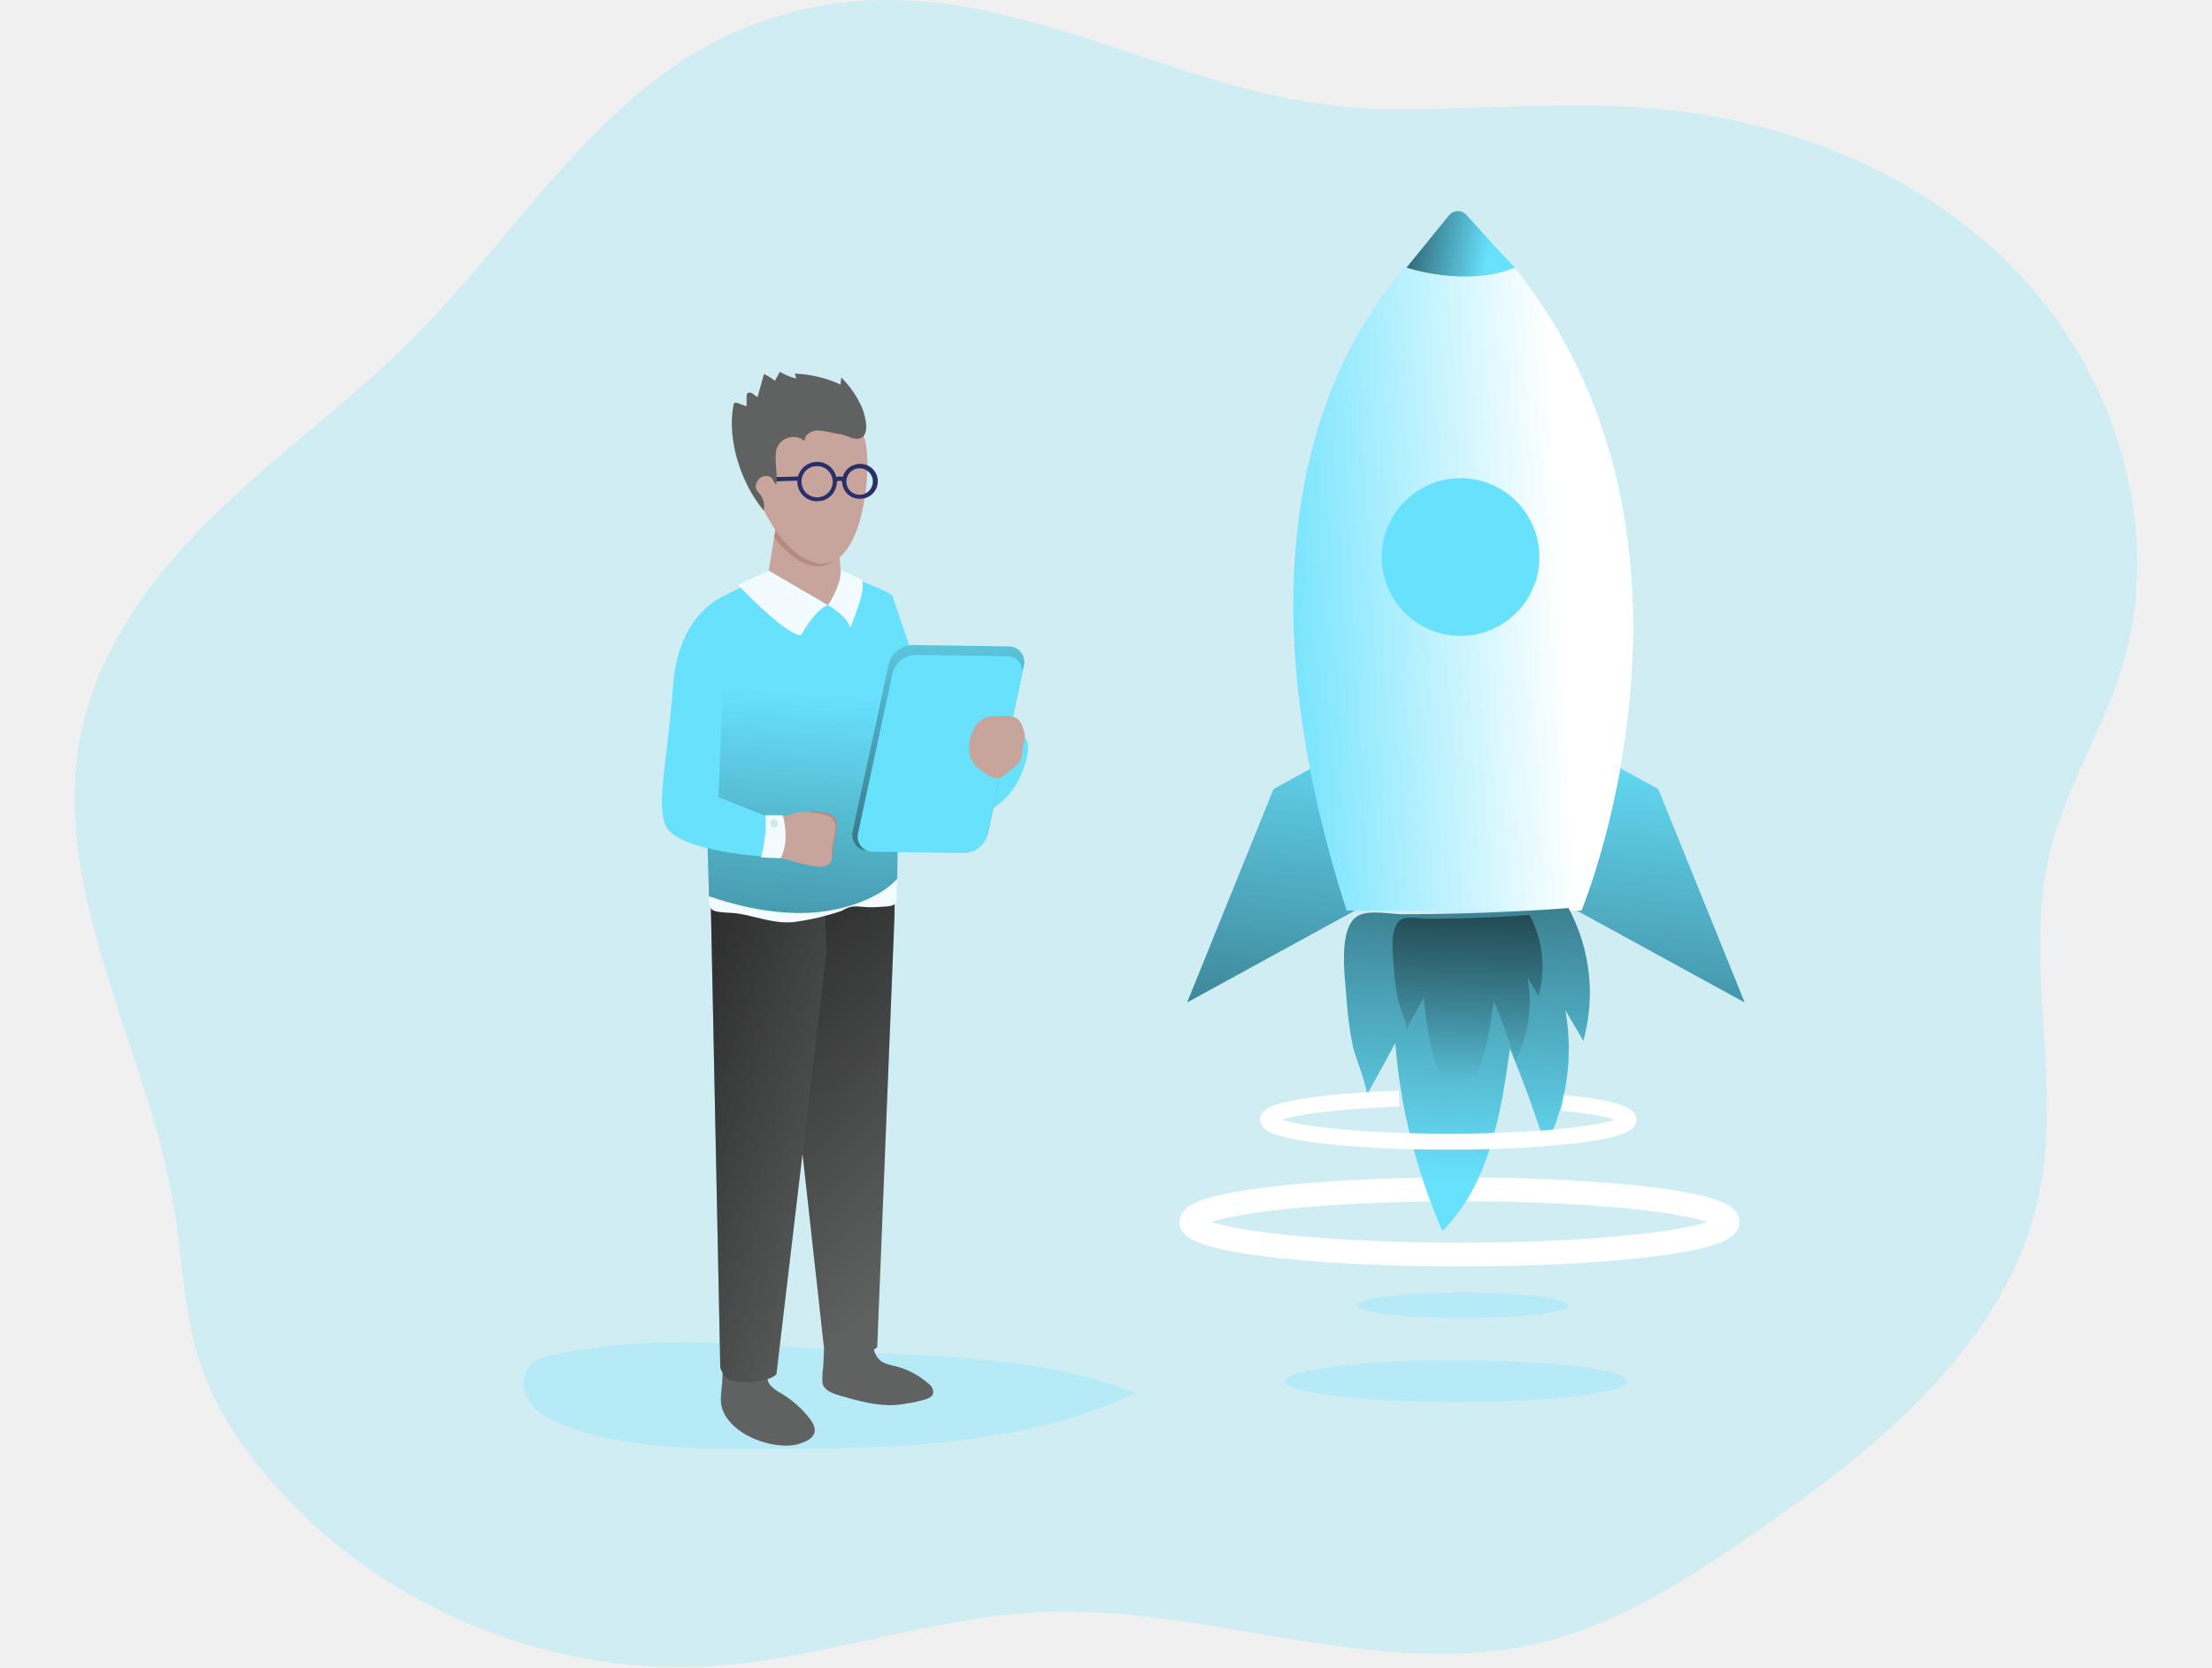
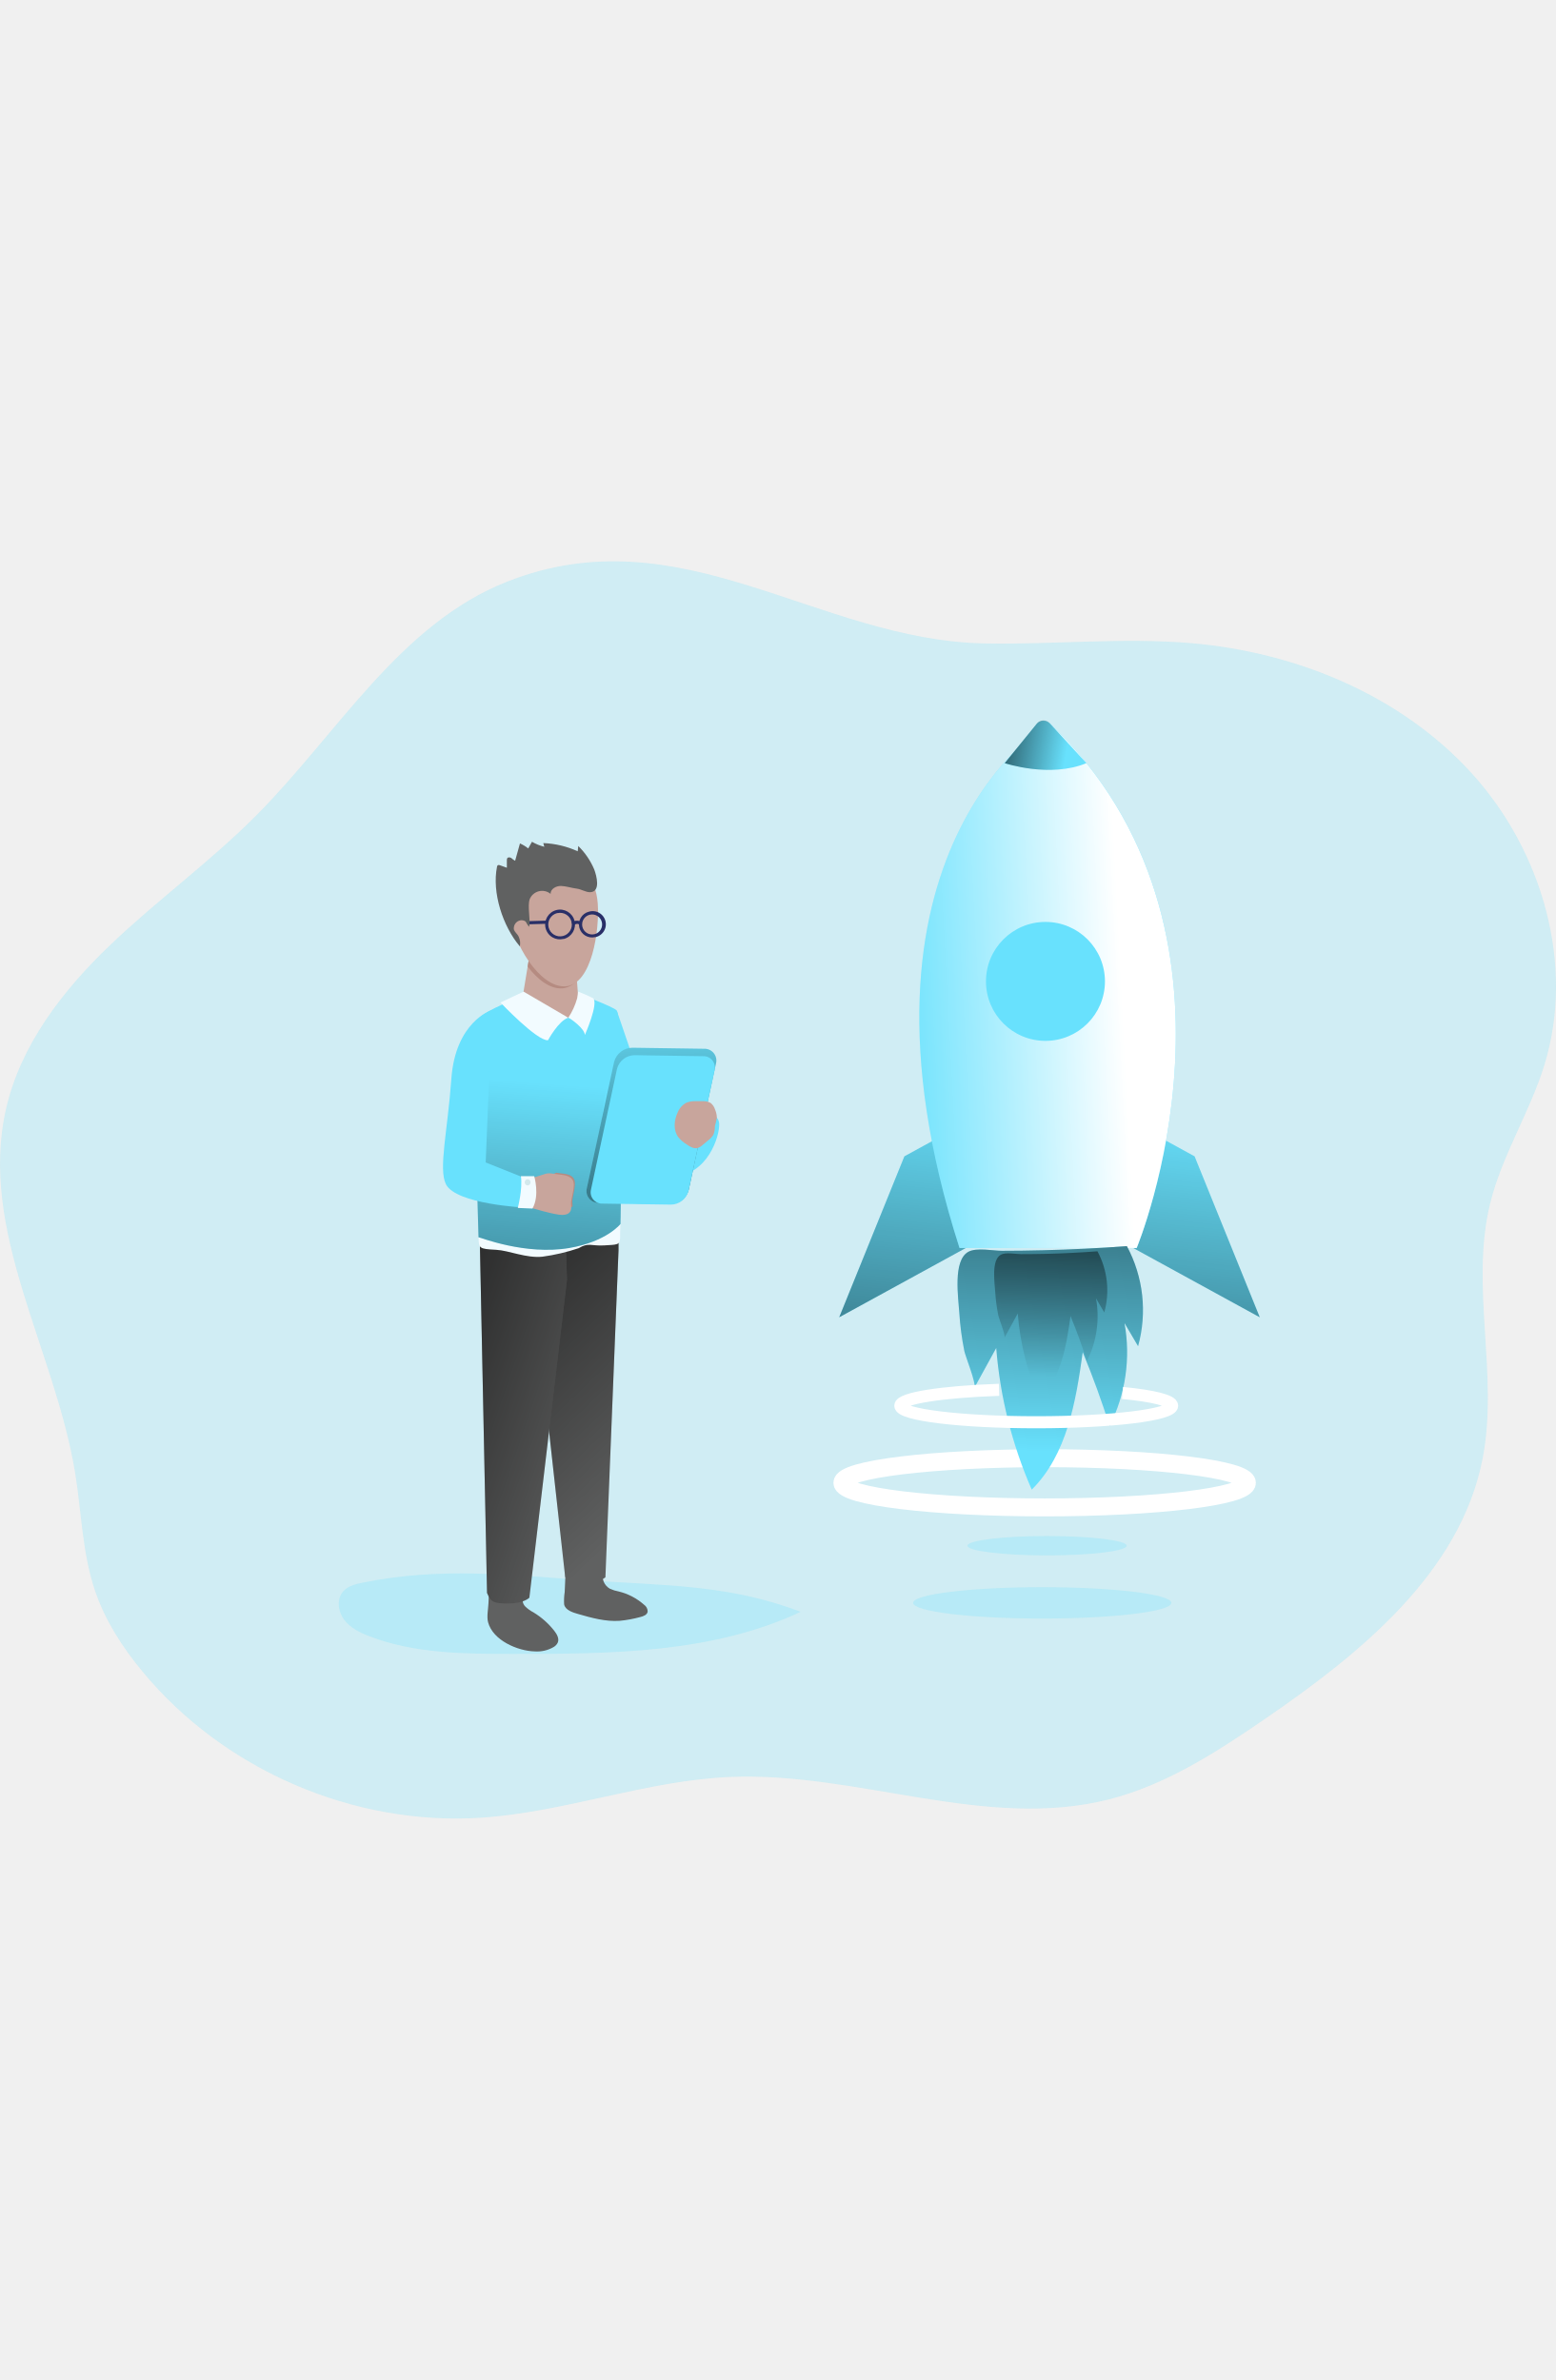
- <svg xmlns="http://www.w3.org/2000/svg" xmlns:xlink="http://www.w3.org/1999/xlink" id="Layer_1" data-name="Layer 1" viewBox="0 0 538.05 434.89" width="406" height="306" class="illustration styles_illustrationTablet__1DWOa">
+ <svg xmlns="http://www.w3.org/2000/svg" xmlns:xlink="http://www.w3.org/1999/xlink" id="Layer_1" data-name="Layer 1" viewBox="0 0 538.05 434.89" width="200" height="306" class="illustration styles_illustrationTablet__1DWOa">
  <defs>
    <linearGradient id="linear-gradient" x1="320.77" y1="182.33" x2="298.92" y2="397.3" gradientUnits="userSpaceOnUse">
      <stop offset="0" stop-color="#010101" stop-opacity="0" />
      <stop offset="0.95" stop-color="#010101" />
    </linearGradient>
    <linearGradient id="linear-gradient-2" x1="417.47" y1="192.15" x2="395.63" y2="407.12" xlink:href="#linear-gradient" />
    <linearGradient id="linear-gradient-3" x1="244.82" y1="339.43" x2="119.45" y2="208.68" xlink:href="#linear-gradient" />
    <linearGradient id="linear-gradient-4" x1="227.2" y1="327.83" x2="99.67" y2="284.24" xlink:href="#linear-gradient" />
    <linearGradient id="linear-gradient-5" x1="204.09" y1="200.01" x2="189.03" y2="393.71" xlink:href="#linear-gradient" />
    <linearGradient id="linear-gradient-6" x1="236.57" y1="168.89" x2="242.31" y2="329.24" xlink:href="#linear-gradient" />
    <linearGradient id="linear-gradient-7" x1="320.61" y1="169.62" x2="404.94" y2="165.25" gradientUnits="userSpaceOnUse">
      <stop offset="0" stop-color="#fff" stop-opacity="0" />
      <stop offset="0.95" stop-color="#fff" />
    </linearGradient>
    <linearGradient id="linear-gradient-8" x1="374.52" y1="327.37" x2="379.77" y2="151.73" xlink:href="#linear-gradient" />
    <linearGradient id="linear-gradient-9" x1="375.31" y1="301.44" x2="378.5" y2="194.31" xlink:href="#linear-gradient" />
    <linearGradient id="linear-gradient-10" x1="381.9" y1="84.53" x2="341.71" y2="77.54" xlink:href="#linear-gradient" />
  </defs>
  <path d="M188.15,26.44C151.29,41.05,129.9,78.59,102,106.79,86,123,67.45,136.38,51,152.12S20,186.72,15,208.92C5.49,251,32,292.1,38.94,334.68c2.21,13.6,2.44,27.63,6.85,40.67,3.49,10.32,9.49,19.65,16.43,28,28.11,34.06,73.1,53.47,117.17,50.55,29.07-1.93,57-12.88,86.15-14.09,43.93-1.83,88.27,18.57,130.88,7.76,19.65-5,37.05-16.25,53.77-27.71,33.18-22.75,67.72-50.65,75.43-90.14,5.66-29-4.42-59.57,2.61-88.26,4.08-16.65,13.67-31.44,18.73-47.82,10.75-34.73-.73-74.24-25.22-101.11s-60.43-41.71-96.65-44.86c-23.75-2.07-47.65.54-71.49.08C295.42,46.69,248.52,2.51,188.15,26.44Z" transform="translate(-12.95 -19.35)" fill="#68e1fd" opacity="0.24" style="isolation: isolate;" />
  <path d="M138.42,372.6c-2.48.5-5.12,1.15-6.79,3-2.35,2.68-1.82,7,.33,9.85s5.5,4.47,8.82,5.74c15.64,6,32.82,6.05,49.56,6.07,33.79,0,68.86-.2,99.46-14.55-24.73-9.55-47.76-9.08-73.5-10.9C189.52,370,165.21,367.12,138.42,372.6Z" transform="translate(-12.95 -19.35)" fill="#68e1fd" opacity="0.24" style="isolation: isolate;" />
  <polygon points="328.63 197.09 312.73 205.8 290.19 261.47 337.91 235.34 328.63 197.09" fill="#68e1fd" />
  <polygon points="397.18 197.09 413.08 205.8 435.62 261.47 387.9 235.34 397.18 197.09" fill="#68e1fd" />
  <polygon points="328.63 197.09 312.73 205.8 290.19 261.47 337.91 235.34 328.63 197.09" fill="url(#linear-gradient)" />
  <polygon points="397.18 197.09 413.08 205.8 435.62 261.47 387.9 235.34 397.18 197.09" fill="url(#linear-gradient-2)" />
  <path d="M221.52,369a5,5,0,0,0,2.36,5.73,13.17,13.17,0,0,0,3.05.94,20.53,20.53,0,0,1,8.7,4.55,2.85,2.85,0,0,1,1.28,2.46c-.23,1.11-1.53,1.58-2.63,1.84a42.55,42.55,0,0,1-7.06,1.29c-4.85.33-9.65-1-14.33-2.35-1.78-.51-4.46-1.28-4.87-3.35a20.44,20.44,0,0,1,.2-4.27l.31-7.2" transform="translate(-12.95 -19.35)" fill="#606161" />
  <path d="M193.89,377.59a3.05,3.05,0,0,0,.68,3.25,11.69,11.69,0,0,0,2.85,2.05,26.81,26.81,0,0,1,7.2,6.39c.92,1.17,1.78,2.7,1.2,4.07a3.56,3.56,0,0,1-1.41,1.52,11.44,11.44,0,0,1-6.6,1.52c-5.81-.15-14.4-3.78-16.08-10.07-.53-1.95.05-4.62.13-6.63l.21-4.85" transform="translate(-12.95 -19.35)" fill="#606161" />
  <path d="M226.82,257.77l-4.52,113a10.69,10.69,0,0,1-6,2.07c-4.17.24-4.92.54-7.92-2.19L195.28,252.14l31.54-.66Z" transform="translate(-12.95 -19.35)" fill="#606161" />
  <path d="M226.82,257.77l-4.52,113a10.69,10.69,0,0,1-6,2.07c-4.17.24-4.92.54-7.92-2.19L195.28,252.14l31.54-.66Z" transform="translate(-12.95 -19.35)" fill="url(#linear-gradient-3)" />
  <path d="M209,267.92l-13,109.9s-1.88,1.93-7,2c-5.81.07-6.34-.72-7.64-3.66L178.79,250.1l29.85,5.09Z" transform="translate(-12.95 -19.35)" fill="#606161" />
  <path d="M209,267.92l-13,109.9s-1.88,1.93-7,2c-5.81.07-6.34-.72-7.64-3.66L178.79,250.1l29.85,5.09Z" transform="translate(-12.95 -19.35)" fill="url(#linear-gradient-4)" />
  <path d="M213.05,256.92a67.38,67.38,0,0,1-12.53,2.94c-5.65.58-11.57-2.15-16-2.38-5.91-.3-6.07-.49-6.07-4.34,0-1.94,49.14-6.59,49.14-6.59s-.23,3.55-.22,6.83c0,2.46-1.05,2.32-5.52,2.58S216.52,254.86,213.05,256.92Z" transform="translate(-12.95 -19.35)" fill="#f2fbff" />
  <path d="M193.66,170.16s-8.24,2.14-14.12,6.42c-3.63,2.64-1.12,76.56-1.12,76.56.36-.06,16.15,6.34,31.42,3.71,13-2.24,17.69-8.34,17.69-8.34s1.17-70.93-1.36-73.84c-1.12-1.3-13.49-5.87-13.49-5.87S207.28,176.92,193.66,170.16Z" transform="translate(-12.95 -19.35)" fill="#68e1fd" />
  <path d="M193.66,170.16s-8.24,2.14-14.12,6.42c-3.63,2.64-1.12,76.56-1.12,76.56.36-.06,16.15,6.34,31.42,3.71,13-2.24,17.69-8.34,17.69-8.34s1.17-70.93-1.36-73.84c-1.12-1.3-13.49-5.87-13.49-5.87S207.28,176.92,193.66,170.16Z" transform="translate(-12.95 -19.35)" fill="url(#linear-gradient-5)" />
  <path d="M196.36,153.74l-2.7,16.42s6,8.84,13.67,7.52,5.74-4.88,5.74-4.88l-1-13.87S205.18,160.14,196.36,153.74Z" transform="translate(-12.95 -19.35)" fill="#c8a59c" />
  <path d="M195.41,159.5l1-5.76c8.82,6.4,13.4,3.68,13.4,3.68l2.13,7.45a7.14,7.14,0,0,1-4.54,2.18C203.12,167.35,198.84,164,195.41,159.5Z" transform="translate(-12.95 -19.35)" fill="#b58b81" />
  <path d="M194,168.18l-8,3.76S198.6,185.26,202.44,185c0,0,3.63-6.74,7-7.8Z" transform="translate(-12.95 -19.35)" fill="#f2fbff" />
  <path d="M212.53,170.47a23.58,23.58,0,0,1-3.06,6.72c.75.29,5.64,3.7,5.72,6,0,0,4.86-11,2.85-12.73a52.4,52.4,0,0,0-5.17-2.29Z" transform="translate(-12.95 -19.35)" fill="#f2fbff" />
  <path d="M182.79,174.63s-12.37,4-13.77,23.75c-1.28,18-4.5,31.07-1.88,36.4,3.41,6.95,27.26,8.1,27.26,8.1a25.38,25.38,0,0,0-.43-10.4l-13.07-5.22S183,177.71,182.79,174.63Z" transform="translate(-12.95 -19.35)" fill="#68e1fd" />
  <path d="M189.45,141.78c.65,9.11,10,25.21,19.1,24.56s11.75-19.5,11.1-28.61-5.76-14.28-14.88-13.63A16.54,16.54,0,0,0,189.45,141.78Z" transform="translate(-12.95 -19.35)" fill="#c8a59c" />
  <path d="M210.9,241.45c-.22-1.74.6-3.41.84-6.37s-1.68-3.73-4.49-4c-.77-.09-1.37-.18-1.88-.26-2.62.63-.53,3.81-.39,6s-.35,5.33.41,6c.32.29,2.73.16,5.52-.2A4.75,4.75,0,0,0,210.9,241.45Z" transform="translate(-12.95 -19.35)" fill="#b58b81" />
  <path d="M212.63,156.93s-.25-.23-2.16-.09a27.94,27.94,0,0,1-6.77-.48c-1.47-.37-2.17-.14-2,1.83s1.71,3.72,5.57,3.93c4.33.23,6.15-1.4,6.49-3.35C214,157.36,213.11,156.89,212.63,156.93Z" transform="translate(-12.95 -19.35)" fill="#c8a59c" />
  <path d="M196,232.79a39.42,39.42,0,0,0,4.79-1.34c2.06-.78,2.71-.32,5.73,0s5.09,1.09,4.83,4.12-1.13,4.73-.9,6.5-.32,3.29-3,3.35S196,242.78,196,242.78" transform="translate(-12.95 -19.35)" fill="#c8a59c" />
  <path d="M193.08,232h4.59s2,6.62-.6,11.21L192,243S193.72,236.56,193.08,232Z" transform="translate(-12.95 -19.35)" fill="#f2fbff" />
  <ellipse cx="182.45" cy="214.79" rx="1.01" ry="1.07" fill="#d2e8ec" />
  <path d="M213.29,146.08h0a4.53,4.53,0,0,1,.49-3.45,4.46,4.46,0,0,1,2.78-2.09,4.55,4.55,0,1,1,2.28,8.8l-.16,0A4.55,4.55,0,0,1,213.29,146.08Zm3.54-4.48a3.46,3.46,0,0,0-2.48,4.21h0a3.46,3.46,0,1,0,2.6-4.24Z" transform="translate(-12.95 -19.35)" fill="#292f67" />
  <path d="M204,149.41a5.14,5.14,0,0,1-2.38-3.16h0a5.16,5.16,0,1,1,6.3,3.71l-.19,0A5.09,5.09,0,0,1,204,149.41Zm1.6-8.39a4.06,4.06,0,0,0-2.92,5,4.07,4.07,0,1,0,3.07-5Z" transform="translate(-12.95 -19.35)" fill="#292f67" />
  <path d="M213.17,145l1.05-.31a1.47,1.47,0,0,0-.88-.93,3.28,3.28,0,0,0-2.74.47l.52,1c1.07-.58,1.59-.52,1.8-.43A.43.43,0,0,1,213.17,145Z" transform="translate(-12.95 -19.35)" fill="#292f67" />
  <polygon points="189.1 125.36 189.06 124.27 182.82 124.45 182.87 125.54 189.1 125.36" fill="#292f67" />
  <path d="M226.17,174.67s6.91,19.26,11.21,34.87,17,.27,17,.27,7-.27,7.26,4-4,18-16.14,18.3-25-15.61-25-15.61Z" transform="translate(-12.95 -19.35)" fill="#68e1fd" />
  <path d="M244.76,241.59l-24.69-.36a4.09,4.09,0,0,1-4.2-5.07l9.43-43.65a6.59,6.59,0,0,1,6.35-4.92l24.69.36a4.08,4.08,0,0,1,4.2,5.07l-9.42,43.65A6.6,6.6,0,0,1,244.76,241.59Z" transform="translate(-12.95 -19.35)" fill="#68e1fd" />
  <path d="M244.76,241.59l-24.69-.36a4.09,4.09,0,0,1-4.2-5.07l9.43-43.65a6.59,6.59,0,0,1,6.35-4.92l24.69.36a4.08,4.08,0,0,1,4.2,5.07l-9.42,43.65A6.6,6.6,0,0,1,244.76,241.59Z" transform="translate(-12.95 -19.35)" fill="url(#linear-gradient-6)" />
  <path d="M244.93,241.85l-23.62-.35a3.92,3.92,0,0,1-4-4.86l9-41.77a6.33,6.33,0,0,1,6.09-4.71l23.63.35a3.91,3.91,0,0,1,4,4.86l-9,41.77A6.33,6.33,0,0,1,244.93,241.85Z" transform="translate(-12.95 -19.35)" fill="#68e1fd" />
  <path d="M260.84,211.82a7.43,7.43,0,0,0-.61-2.81,4.67,4.67,0,0,0-1.52-2.3,5,5,0,0,0-2.64-.64c-.93,0-1.87,0-2.8,0a7.88,7.88,0,0,0-3,.54,6.64,6.64,0,0,0-3,3.39c-1.28,2.73-1.55,6.2.28,8.59a11.93,11.93,0,0,0,2.82,2.42c1.15.79,2.5,1.62,3.85,1.25a4.75,4.75,0,0,0,1.72-1.06l2-1.66a6.57,6.57,0,0,0,1.7-1.87,7.62,7.62,0,0,0,.52-2.95A29.63,29.63,0,0,0,260.84,211.82Z" transform="translate(-12.95 -19.35)" fill="#c8a59c" />
  <path d="M218.43,125.92a24.86,24.86,0,0,0-5.52-8.11l-.19,1.83a31.7,31.7,0,0,0-11.91-2.84l.36,1.28a16.5,16.5,0,0,1-4.27-1.73l-1.29,2.3a13.21,13.21,0,0,0-2.86-1.73l-1.67,6a6.18,6.18,0,0,1-1.3-.93c-.44-.3-1.15-.39-1.43.06a1.29,1.29,0,0,0-.13.7l0,2.58-2.46-.88a.79.79,0,0,0-.67,0,.78.78,0,0,0-.28.55c-1.79,8.94,2,20.57,7.89,27.52a5.28,5.28,0,0,0-.32-3.19c-.49-1.28-2-2-1.74-3.35a2.78,2.78,0,0,1,2.75-2.5c1.91.22,1.2.92,2.56,2.28.48-2.65-.67-7,.16-9.55a4.65,4.65,0,0,1,7.23-1.85c-.06-1.7,1.94-2.79,3.64-2.73s3.63.71,5.43.93c1.53.18,3.1,1.25,4.57,1.23C220.76,133.73,219.24,128.05,218.43,125.92Z" transform="translate(-12.95 -19.35)" fill="#606161" />
  <ellipse cx="362.07" cy="340.48" rx="27.53" ry="3.35" fill="#68e1fd" opacity="0.24" style="isolation: isolate;" />
  <ellipse cx="360.4" cy="360.25" rx="44.65" ry="5.43" fill="#68e1fd" opacity="0.24" style="isolation: isolate;" />
  <ellipse cx="361.23" cy="318.72" rx="69.94" ry="8.51" fill="none" stroke="#fff" stroke-miterlimit="10" stroke-width="6.21" style="isolation: isolate;" />
  <path d="M375.74,75.1s-75.15,44.13-31,181.76H406S451.48,147.34,375.74,75.1Z" transform="translate(-12.95 -19.35)" fill="#68e1fd" />
  <path d="M375.74,75.1s-75.15,44.13-31,181.76H406S451.48,147.34,375.74,75.1Z" transform="translate(-12.95 -19.35)" fill="url(#linear-gradient-7)" />
  <circle cx="361.51" cy="145.29" r="20.57" fill="#68e1fd" />
  <path d="M349.88,305.21l7.56-13.77a152.3,152.3,0,0,0,12.28,49c12.21-12.15,15.27-30.49,17.63-47.55q5.2,12.56,9.29,25.53a56.61,56.61,0,0,0,5.15-35.6l4.7,8a46.78,46.78,0,0,0-3.87-34.61q-14.56,1.08-29.18,1.43-7,.18-14.06.18c-3.09,0-8.78-1.21-11.6.36-5.42,3-3.44,15.93-3.1,21.24a97.42,97.42,0,0,0,1.73,13.07C346.82,294.52,350.65,303.81,349.88,305.21Z" transform="translate(-12.95 -19.35)" fill="#68e1fd" />
  <path d="M349.88,305.21l7.56-13.77a152.3,152.3,0,0,0,12.28,49c12.21-12.15,15.27-30.49,17.63-47.55q5.2,12.56,9.29,25.53a56.61,56.61,0,0,0,5.15-35.6l4.7,8a46.78,46.78,0,0,0-3.87-34.61q-14.56,1.08-29.18,1.43-7,.18-14.06.18c-3.09,0-8.78-1.21-11.6.36-5.42,3-3.44,15.93-3.1,21.24a97.42,97.42,0,0,0,1.73,13.07C346.82,294.52,350.65,303.81,349.88,305.21Z" transform="translate(-12.95 -19.35)" fill="url(#linear-gradient-8)" />
  <path d="M360.28,287.92l4.6-8.4a93,93,0,0,0,7.5,29.88c7.44-7.41,9.31-18.6,10.75-29q3.18,7.67,5.67,15.58a34.56,34.56,0,0,0,3.14-21.72l2.86,4.9A28.51,28.51,0,0,0,392.44,258q-8.88.66-17.79.88-4.29.1-8.58.1c-1.88,0-5.35-.74-7.07.22-3.31,1.85-2.11,9.72-1.9,13a61,61,0,0,0,1.06,8C358.41,281.4,360.74,287.07,360.28,287.92Z" transform="translate(-12.95 -19.35)" fill="url(#linear-gradient-9)" />
  <path d="M360.38,89.15s15.58,5.25,28.25,0L376.05,75.47a3.09,3.09,0,0,0-4.67.14Z" transform="translate(-12.95 -19.35)" fill="#68e1fd" />
  <path d="M360.38,89.15s15.58,5.25,28.25,0L375.9,75.31a2.9,2.9,0,0,0-4.38.13Z" transform="translate(-12.95 -19.35)" fill="url(#linear-gradient-10)" />
  <path d="M401.11,307c10.48,1,17.16,2.63,17.16,4.41,0,3.16-21,5.72-47,5.72s-47-2.56-47-5.72c0-2.61,14.44-4.82,34.15-5.5" transform="translate(-12.95 -19.35)" fill="none" stroke="#fff" stroke-miterlimit="10" stroke-width="4.17" style="isolation: isolate;" />
</svg>
